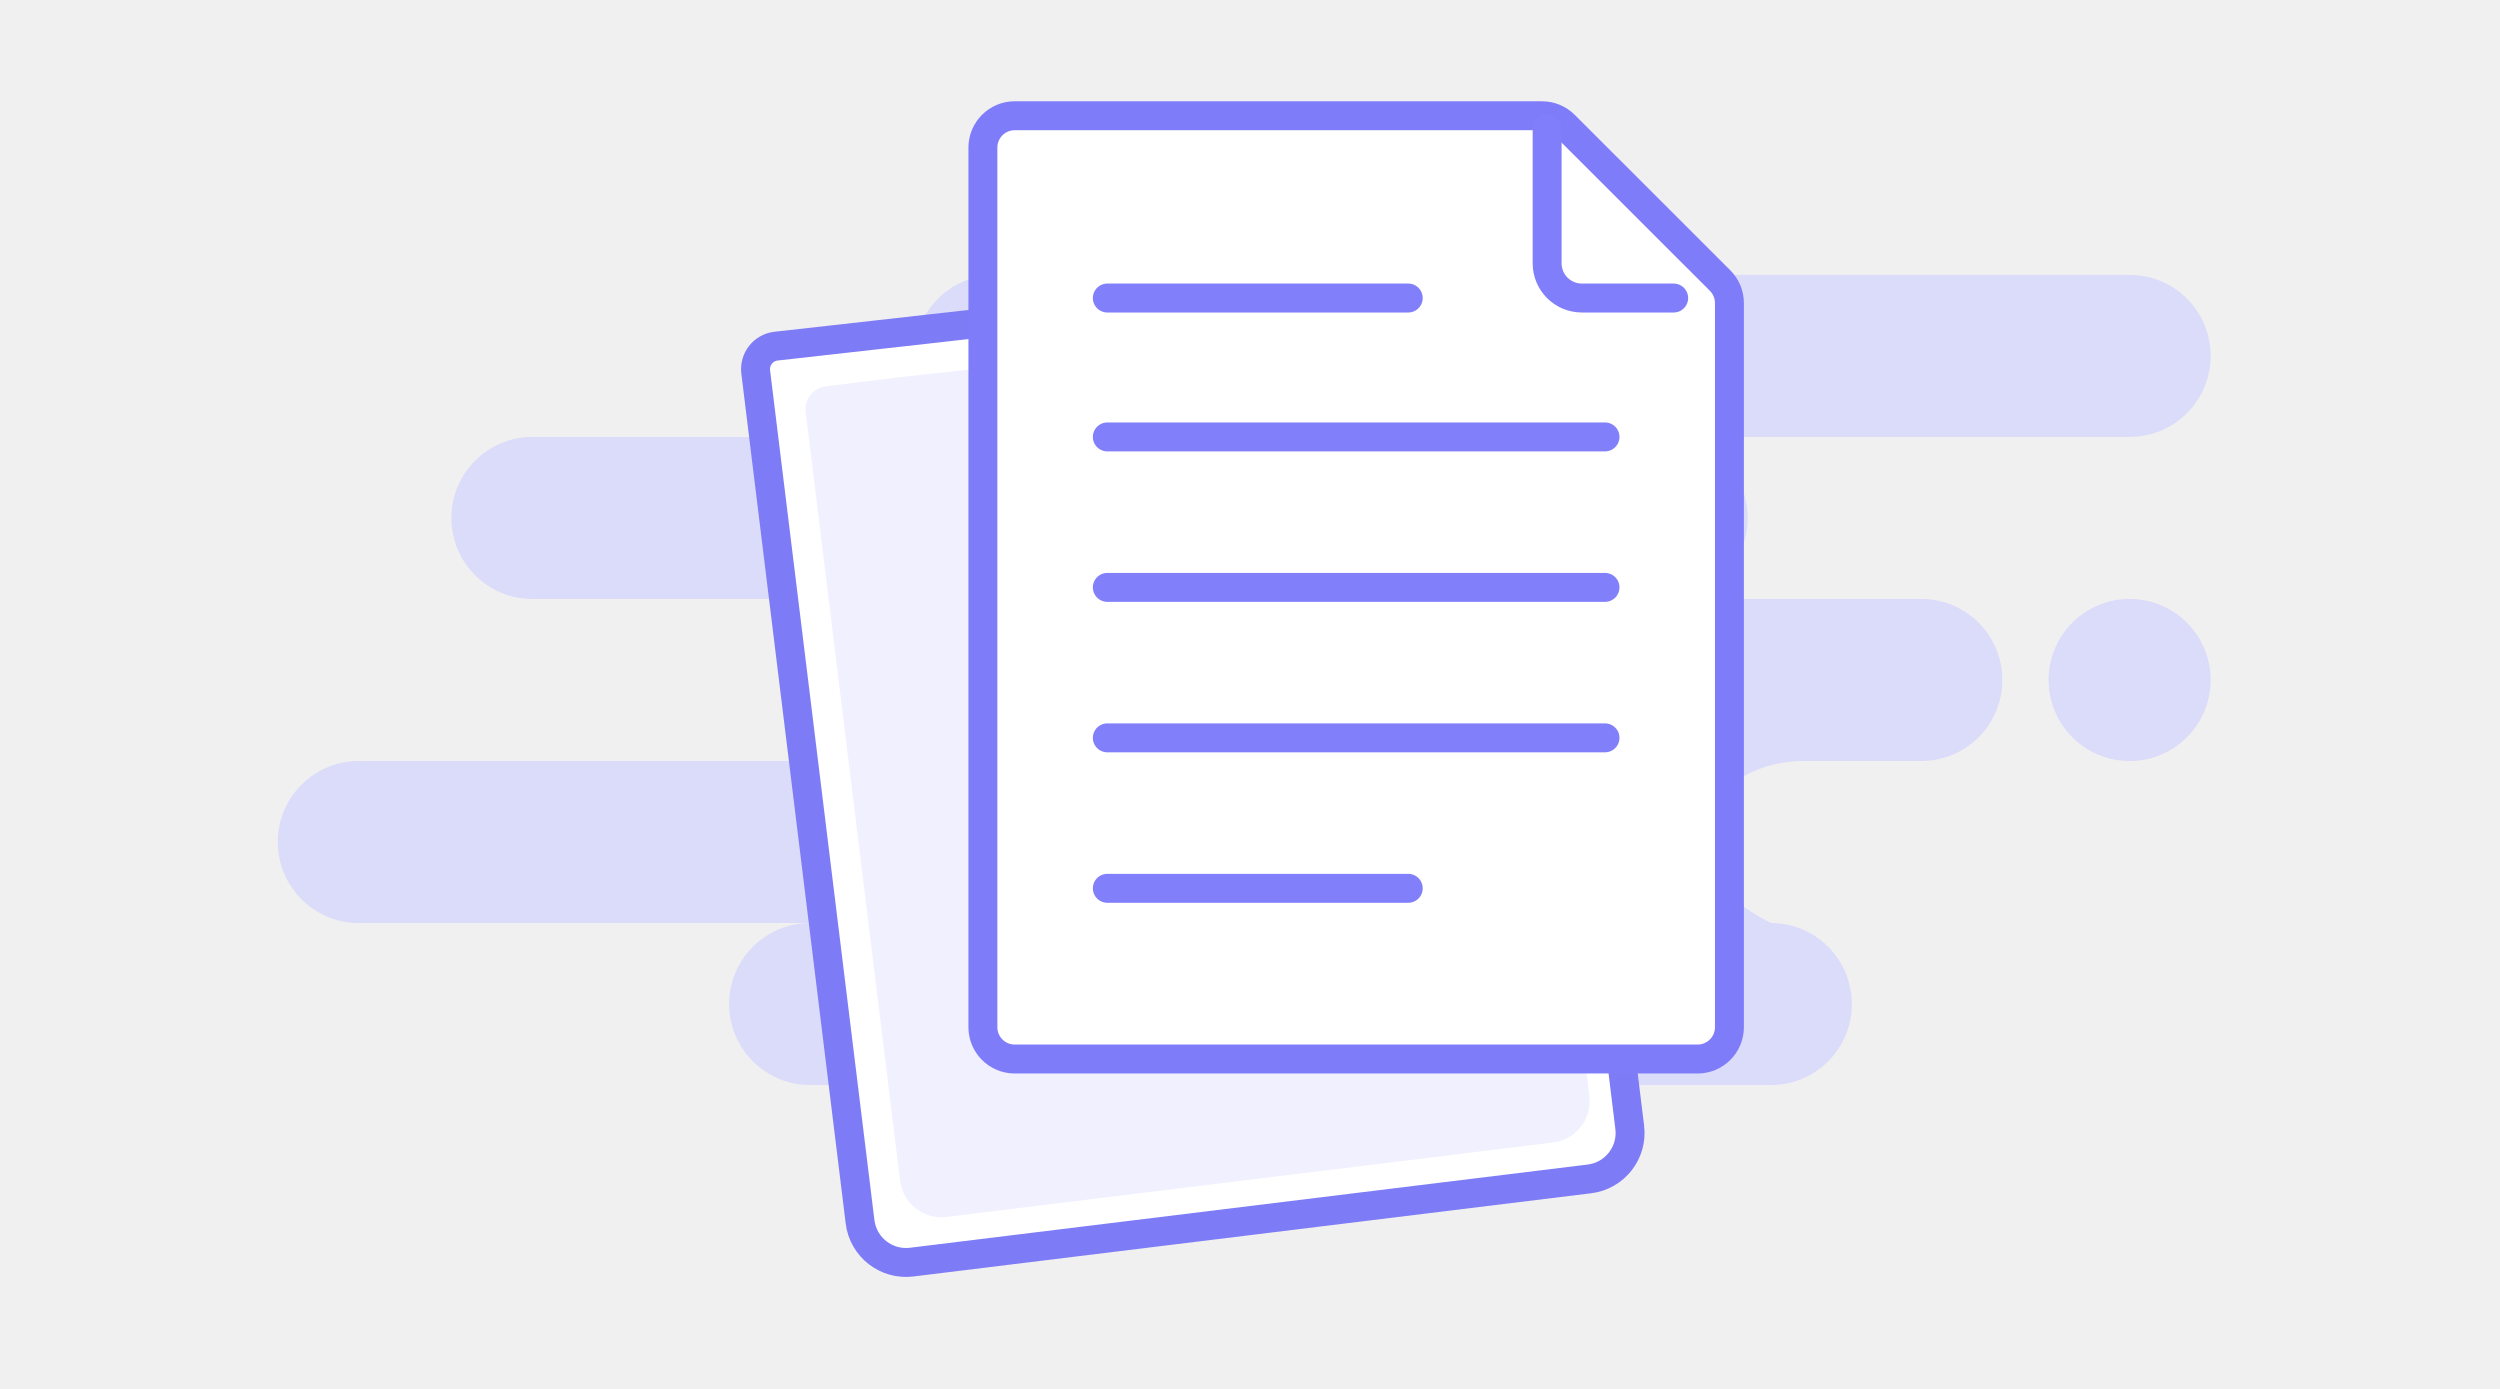
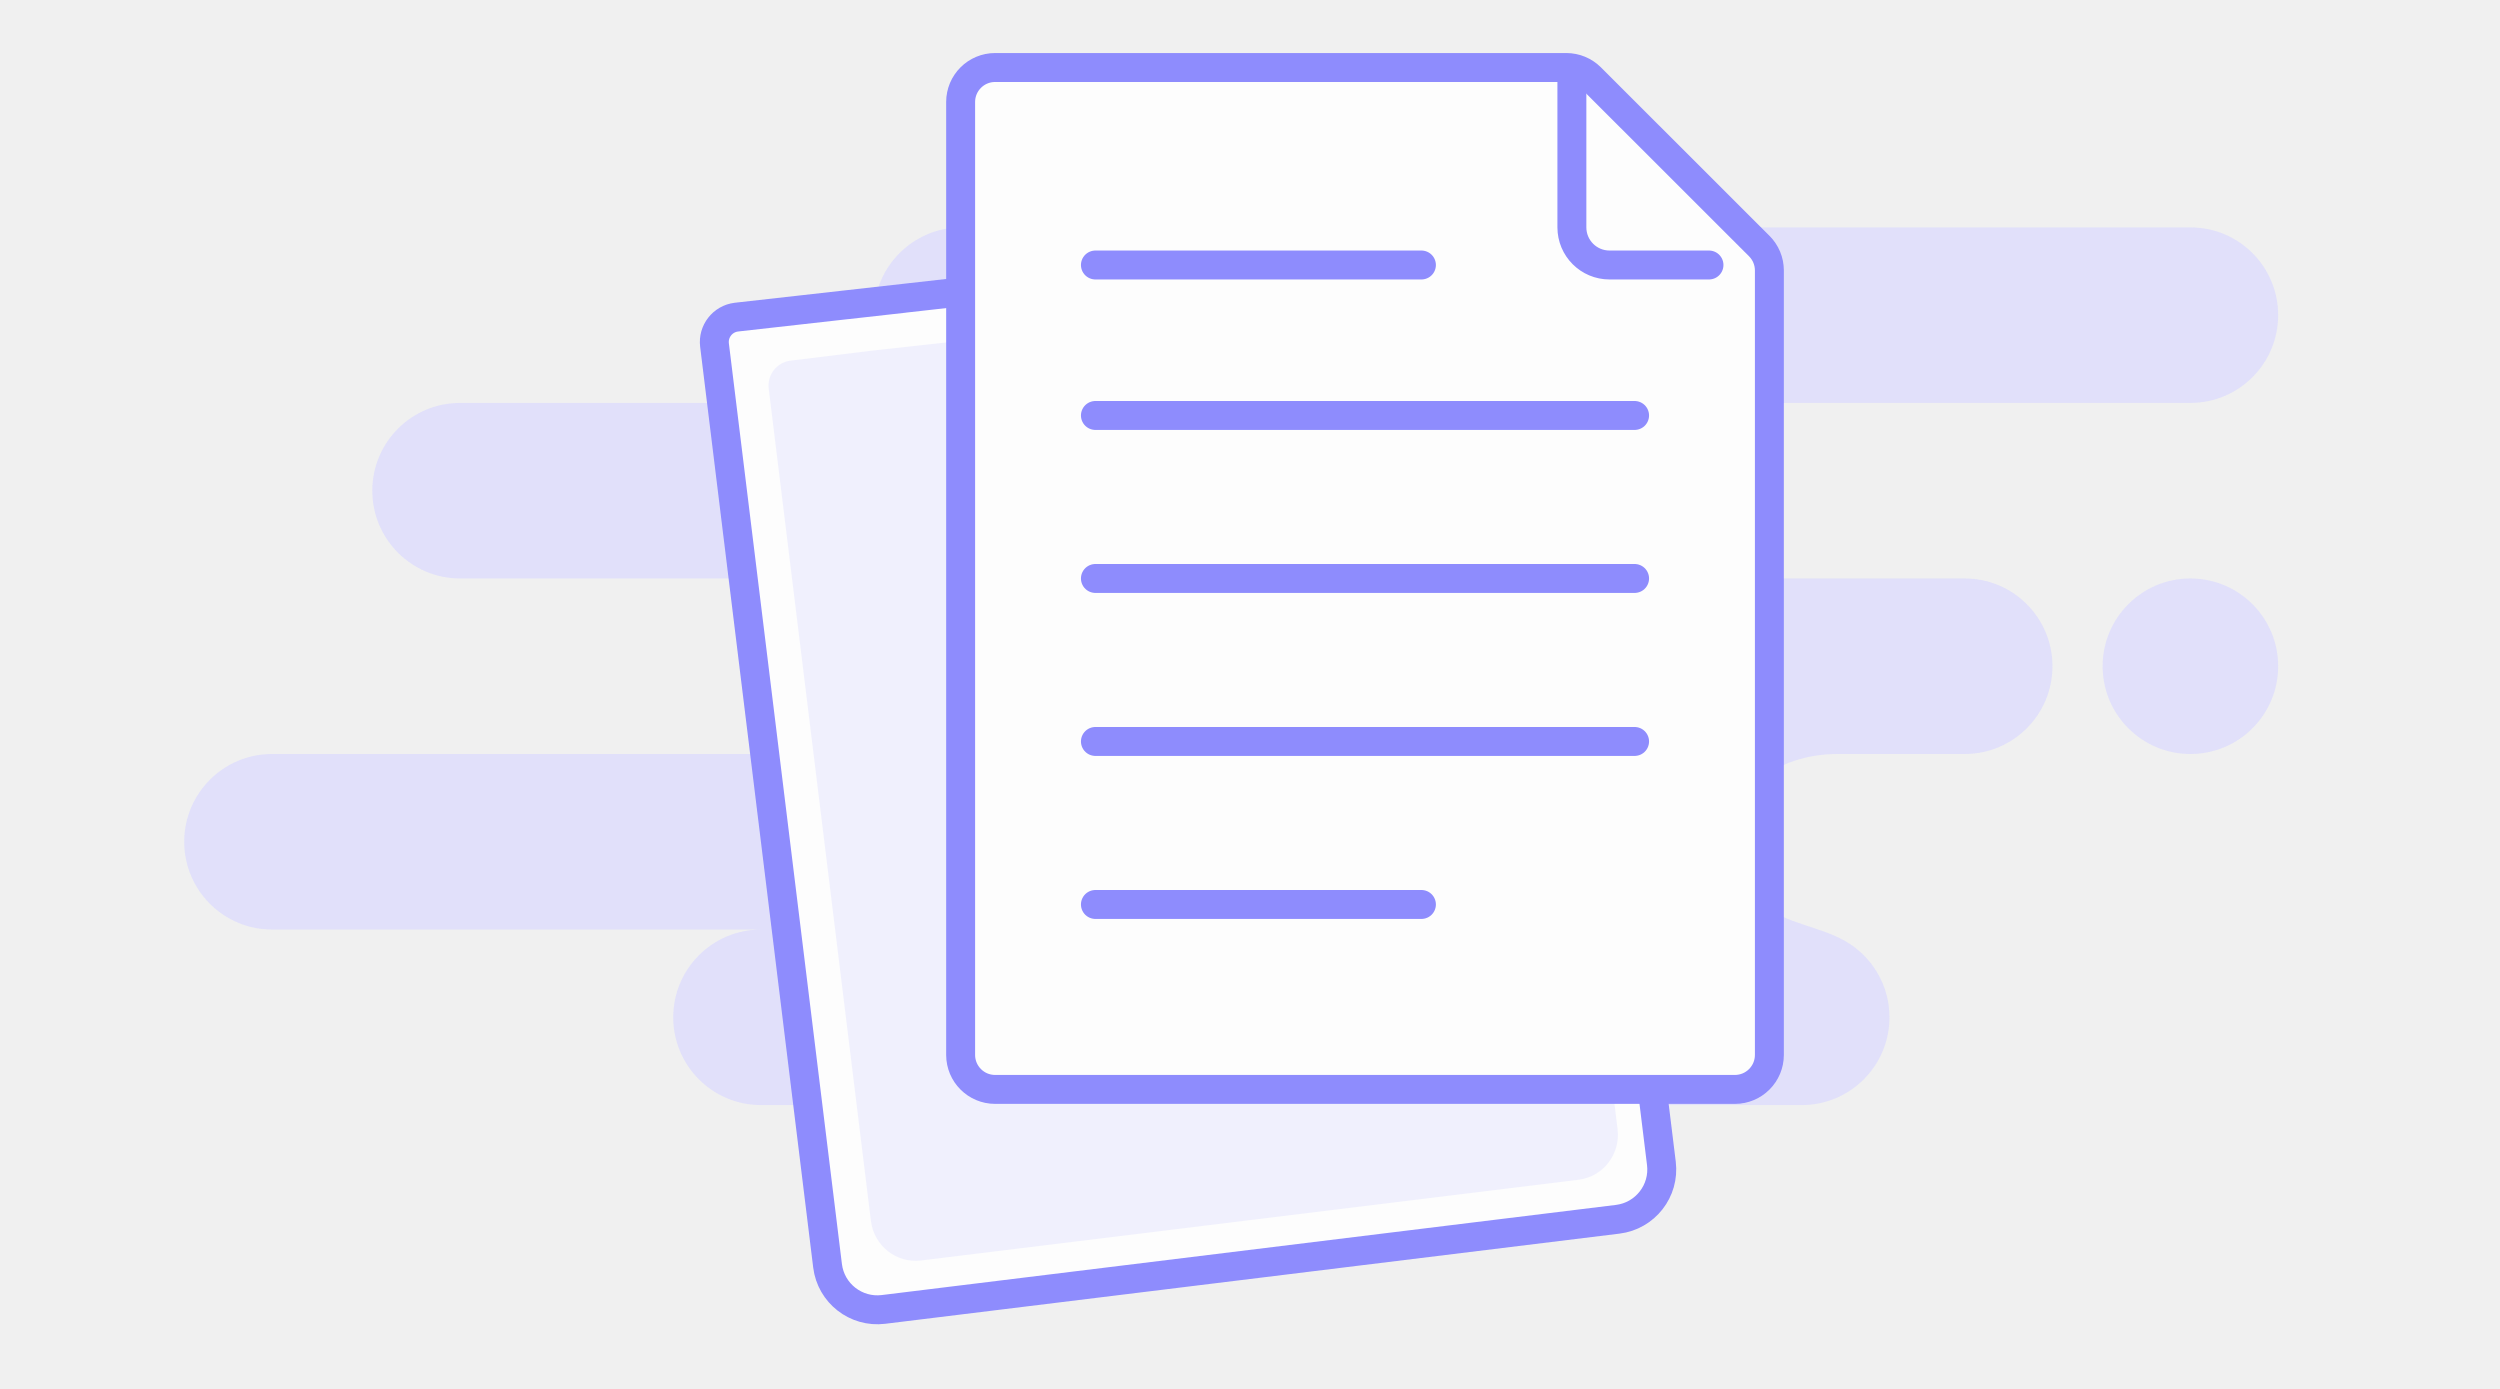
<svg xmlns="http://www.w3.org/2000/svg" width="216" height="120" viewBox="0 0 216 120" fill="none">
-   <path fill-rule="evenodd" clip-rule="evenodd" d="M184 23.75C187.866 23.75 191 26.884 191 30.75C191 34.616 187.866 37.75 184 37.75H144C147.866 37.75 151 40.884 151 44.75C151 48.616 147.866 51.75 144 51.75H166C169.866 51.75 173 54.884 173 58.75C173 62.616 169.866 65.75 166 65.75H155.826C150.952 65.75 147 68.884 147 72.75C147 75.327 149 77.661 153 79.75C156.866 79.75 160 82.884 160 86.75C160 90.616 156.866 93.75 153 93.75H70C66.134 93.75 63 90.616 63 86.75C63 82.884 66.134 79.75 70 79.75H31C27.134 79.75 24 76.616 24 72.75C24 68.884 27.134 65.75 31 65.75H71C74.866 65.75 78 62.616 78 58.75C78 54.884 74.866 51.75 71 51.75H46C42.134 51.75 39 48.616 39 44.75C39 40.884 42.134 37.75 46 37.75H86C82.134 37.75 79 34.616 79 30.75C79 26.884 82.134 23.75 86 23.75H184ZM184 51.75C187.866 51.75 191 54.884 191 58.75C191 62.616 187.866 65.75 184 65.75C180.134 65.75 177 62.616 177 58.75C177 54.884 180.134 51.75 184 51.75Z" fill="#DBDBFA" />
-   <path fill-rule="evenodd" clip-rule="evenodd" d="M130.672 22.75L139.974 90.593L140.809 97.399C141.079 99.592 139.519 101.588 137.327 101.857L78.766 109.047C76.574 109.316 74.578 107.757 74.309 105.564L65.293 32.137C65.158 31.041 65.938 30.043 67.034 29.908C67.041 29.907 67.048 29.906 67.055 29.906L71.914 29.361L130.672 22.75ZM75.842 28.92L80.429 28.405L75.842 28.92Z" fill="white" />
-   <path d="M75.842 28.92L80.429 28.405M130.672 22.75L139.974 90.593L140.809 97.399C141.079 99.592 139.519 101.588 137.327 101.857L78.766 109.047C76.574 109.316 74.578 107.757 74.309 105.564L65.293 32.137C65.158 31.041 65.938 30.043 67.034 29.908C67.041 29.907 67.048 29.906 67.055 29.906L71.914 29.361L130.672 22.75Z" stroke="#7E7BF6" stroke-width="2.5" />
-   <path fill-rule="evenodd" clip-rule="evenodd" d="M128.14 27.019L136.56 88.503L137.317 94.671C137.561 96.658 136.167 98.465 134.204 98.706L81.761 105.145C79.798 105.386 78.008 103.97 77.764 101.983L69.614 35.607C69.48 34.51 70.259 33.513 71.356 33.378L77.843 32.581" fill="#F0F0FF" />
-   <path fill-rule="evenodd" clip-rule="evenodd" d="M133.229 10H87.672C86.912 10 86.225 10.308 85.727 10.806C85.23 11.303 84.922 11.991 84.922 12.75V88.75C84.922 89.509 85.23 90.197 85.727 90.695C86.225 91.192 86.912 91.5 87.672 91.5H146.672C147.431 91.5 148.119 91.192 148.616 90.695C149.114 90.197 149.422 89.509 149.422 88.75V26.185C149.422 25.455 149.132 24.756 148.616 24.24L135.173 10.805C134.657 10.29 133.958 10 133.229 10Z" fill="white" stroke="#7F7CFA" stroke-width="2.5" />
-   <path d="M133.672 11.153V22.75C133.672 24.407 135.015 25.75 136.672 25.75H144.605" stroke="#807EFA" stroke-width="2.5" stroke-linecap="round" stroke-linejoin="round" />
-   <path d="M95.672 76.75H121.672M95.672 25.75H121.672H95.672ZM95.672 37.75H138.672H95.672ZM95.672 50.75H138.672H95.672ZM95.672 63.75H138.672H95.672Z" stroke="#817FFA" stroke-width="2.5" stroke-linecap="round" stroke-linejoin="round" />
+   <g clip-path="url(#clip0_1142_57509)">
+     <g opacity="0.84">
+       <path fill-rule="evenodd" clip-rule="evenodd" d="M189.25 19.646C193.438 19.646 196.833 23.041 196.833 27.229C196.833 31.417 193.438 34.812 189.25 34.812H145.917C150.105 34.812 153.5 38.208 153.5 42.396C153.5 46.584 150.105 49.979 145.917 49.979H169.75C173.938 49.979 177.333 53.374 177.333 57.562C177.333 61.751 173.938 65.146 169.75 65.146H158.728C153.448 65.146 149.167 68.541 149.167 72.729C149.167 74.685 150.23 76.511 152.357 78.208C154.374 79.817 157.181 80.026 159.421 81.305C161.708 82.611 163.25 85.073 163.25 87.896C163.25 92.084 159.855 95.479 155.667 95.479H65.75C61.562 95.479 58.167 92.084 58.167 87.896C58.167 83.708 61.562 80.312 65.75 80.312H23.5C19.312 80.312 15.917 76.917 15.917 72.729C15.917 68.541 19.312 65.146 23.5 65.146H66.833C71.022 65.146 74.417 61.751 74.417 57.562C74.417 53.374 71.022 49.979 66.833 49.979H39.75C35.562 49.979 32.167 46.584 32.167 42.396C32.167 38.208 35.562 34.812 39.75 34.812H83.083C78.895 34.812 75.5 31.417 75.5 27.229C75.5 23.041 78.895 19.646 83.083 19.646H189.25ZM189.25 49.979C193.438 49.979 196.833 53.374 196.833 57.562C196.833 61.751 193.438 65.146 189.25 65.146C185.062 65.146 181.667 61.751 181.667 57.562C181.667 53.374 185.062 49.979 189.25 49.979Z" fill="#D9D8FF" fill-opacity="0.8" />
+       <path fill-rule="evenodd" clip-rule="evenodd" d="M132.561 19.646L142.638 93.142L143.544 100.516C143.835 102.891 142.146 105.053 139.771 105.345L76.331 113.134C73.955 113.426 71.793 111.737 71.501 109.362L61.734 29.815C61.588 28.627 62.433 27.546 63.621 27.401C63.628 27.399 63.636 27.399 63.643 27.398L68.906 26.807L132.561 19.646ZM73.162 26.33L78.132 25.773L73.162 26.33Z" fill="white" />
+       <path d="M73.162 26.33L78.132 25.773M132.561 19.646L142.638 93.142L143.544 100.516C143.835 102.891 142.146 105.053 139.771 105.345L76.331 113.134C73.955 113.426 71.793 111.737 71.501 109.362L61.734 29.815C61.588 28.627 62.433 27.546 63.621 27.401C63.628 27.399 63.636 27.399 63.643 27.398L68.906 26.807L132.561 19.646Z" stroke="#7B79FF" stroke-width="2.5" />
+       <path fill-rule="evenodd" clip-rule="evenodd" d="M129.818 24.271L138.94 90.878L139.76 97.56C140.024 99.713 138.514 101.67 136.387 101.931L79.575 108.907C77.448 109.168 75.509 107.635 75.245 105.482L66.415 33.574C66.27 32.386 67.114 31.305 68.302 31.159L75.33 30.296" fill="#F0F0FF" />
+       <path fill-rule="evenodd" clip-rule="evenodd" d="M135.331 5.833H85.978C85.155 5.833 84.41 6.167 83.871 6.706C83.332 7.245 82.999 7.99 82.999 8.813V91.146C82.999 91.969 83.332 92.713 83.871 93.252C84.41 93.792 85.155 94.125 85.978 94.125H149.895C150.717 94.125 151.462 93.792 152.001 93.252C152.54 92.713 152.874 91.969 152.874 91.146V23.367C152.874 22.577 152.56 21.819 152.001 21.26L137.437 6.705C136.878 6.147 136.121 5.833 135.331 5.833Z" fill="white" stroke="#7B79FF" stroke-width="2.5" />
+       <path d="M135.811 7.082V19.646C135.811 21.441 137.266 22.896 139.061 22.896H147.656" stroke="#7B79FF" stroke-width="2.5" stroke-linecap="round" stroke-linejoin="round" />
+       <path d="M94.644 78.146H122.811M94.644 22.896H122.811H94.644ZM94.644 35.896H141.228H94.644ZM94.644 49.979H141.228H94.644ZM94.644 64.062H141.228H94.644Z" stroke="#7B79FF" stroke-width="2.5" stroke-linecap="round" stroke-linejoin="round" />
+     </g>
+   </g>
+   <defs>
+     <clipPath id="clip0_1142_57509">
+       <rect width="216" height="120" fill="white" />
+     </clipPath>
+   </defs>
</svg>
